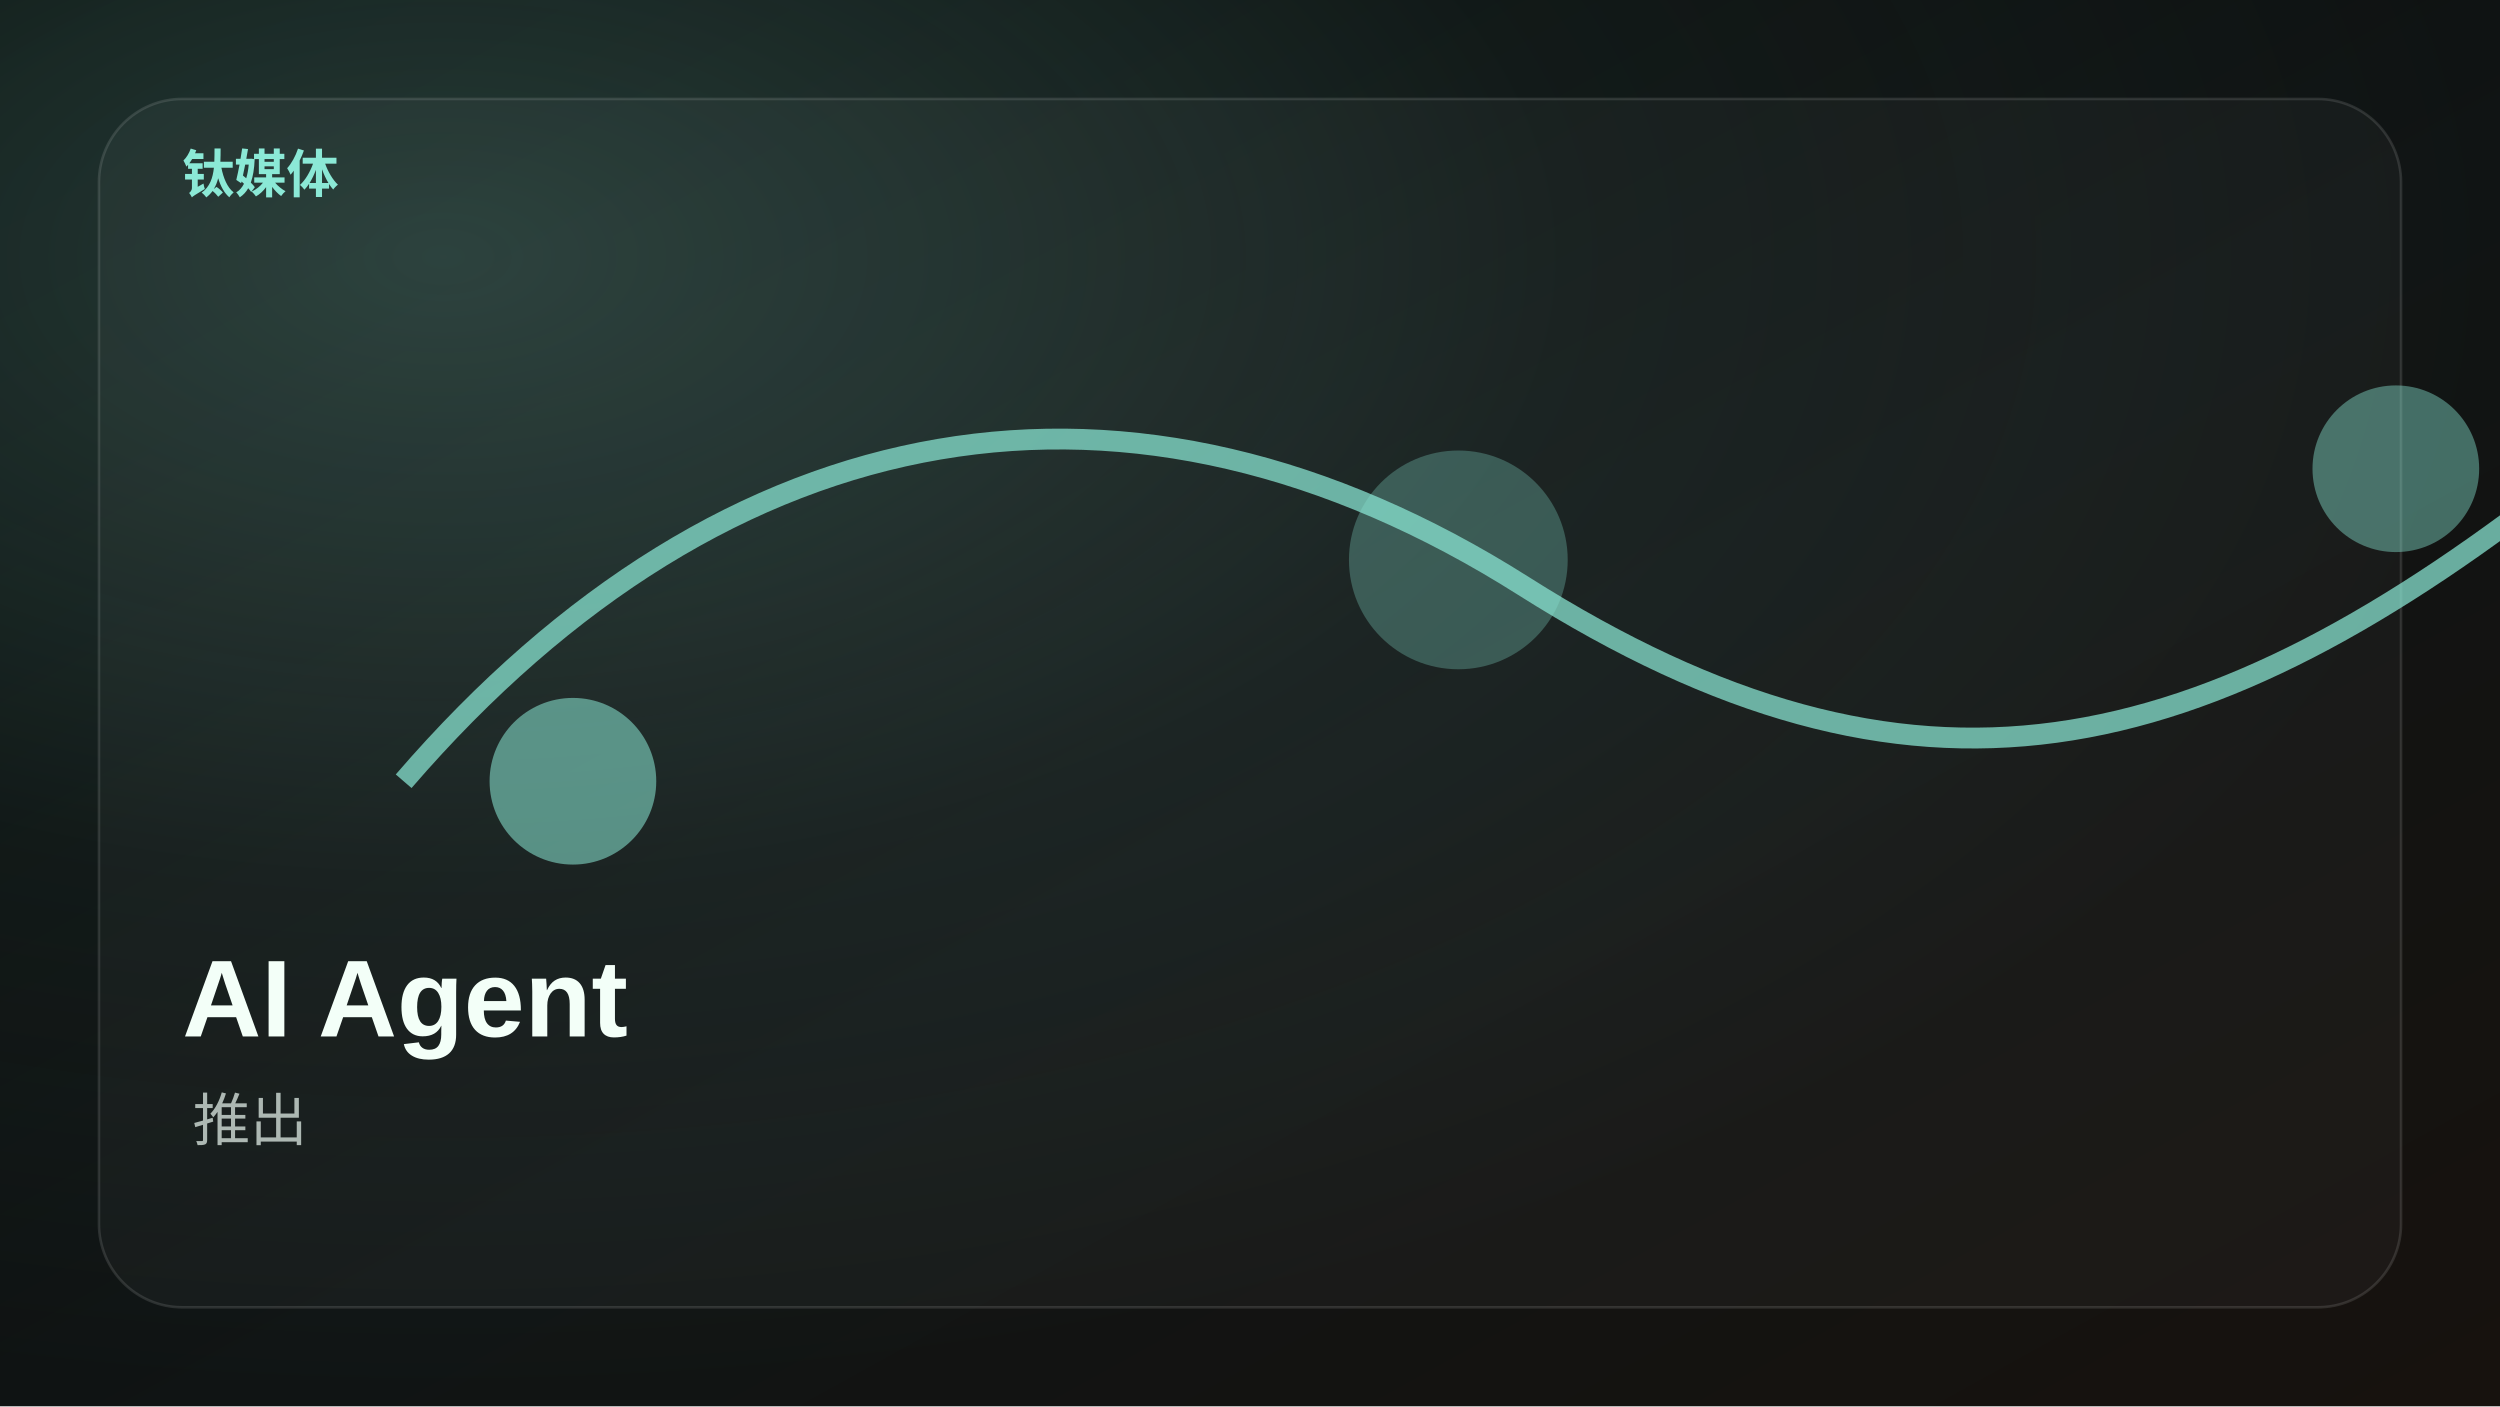
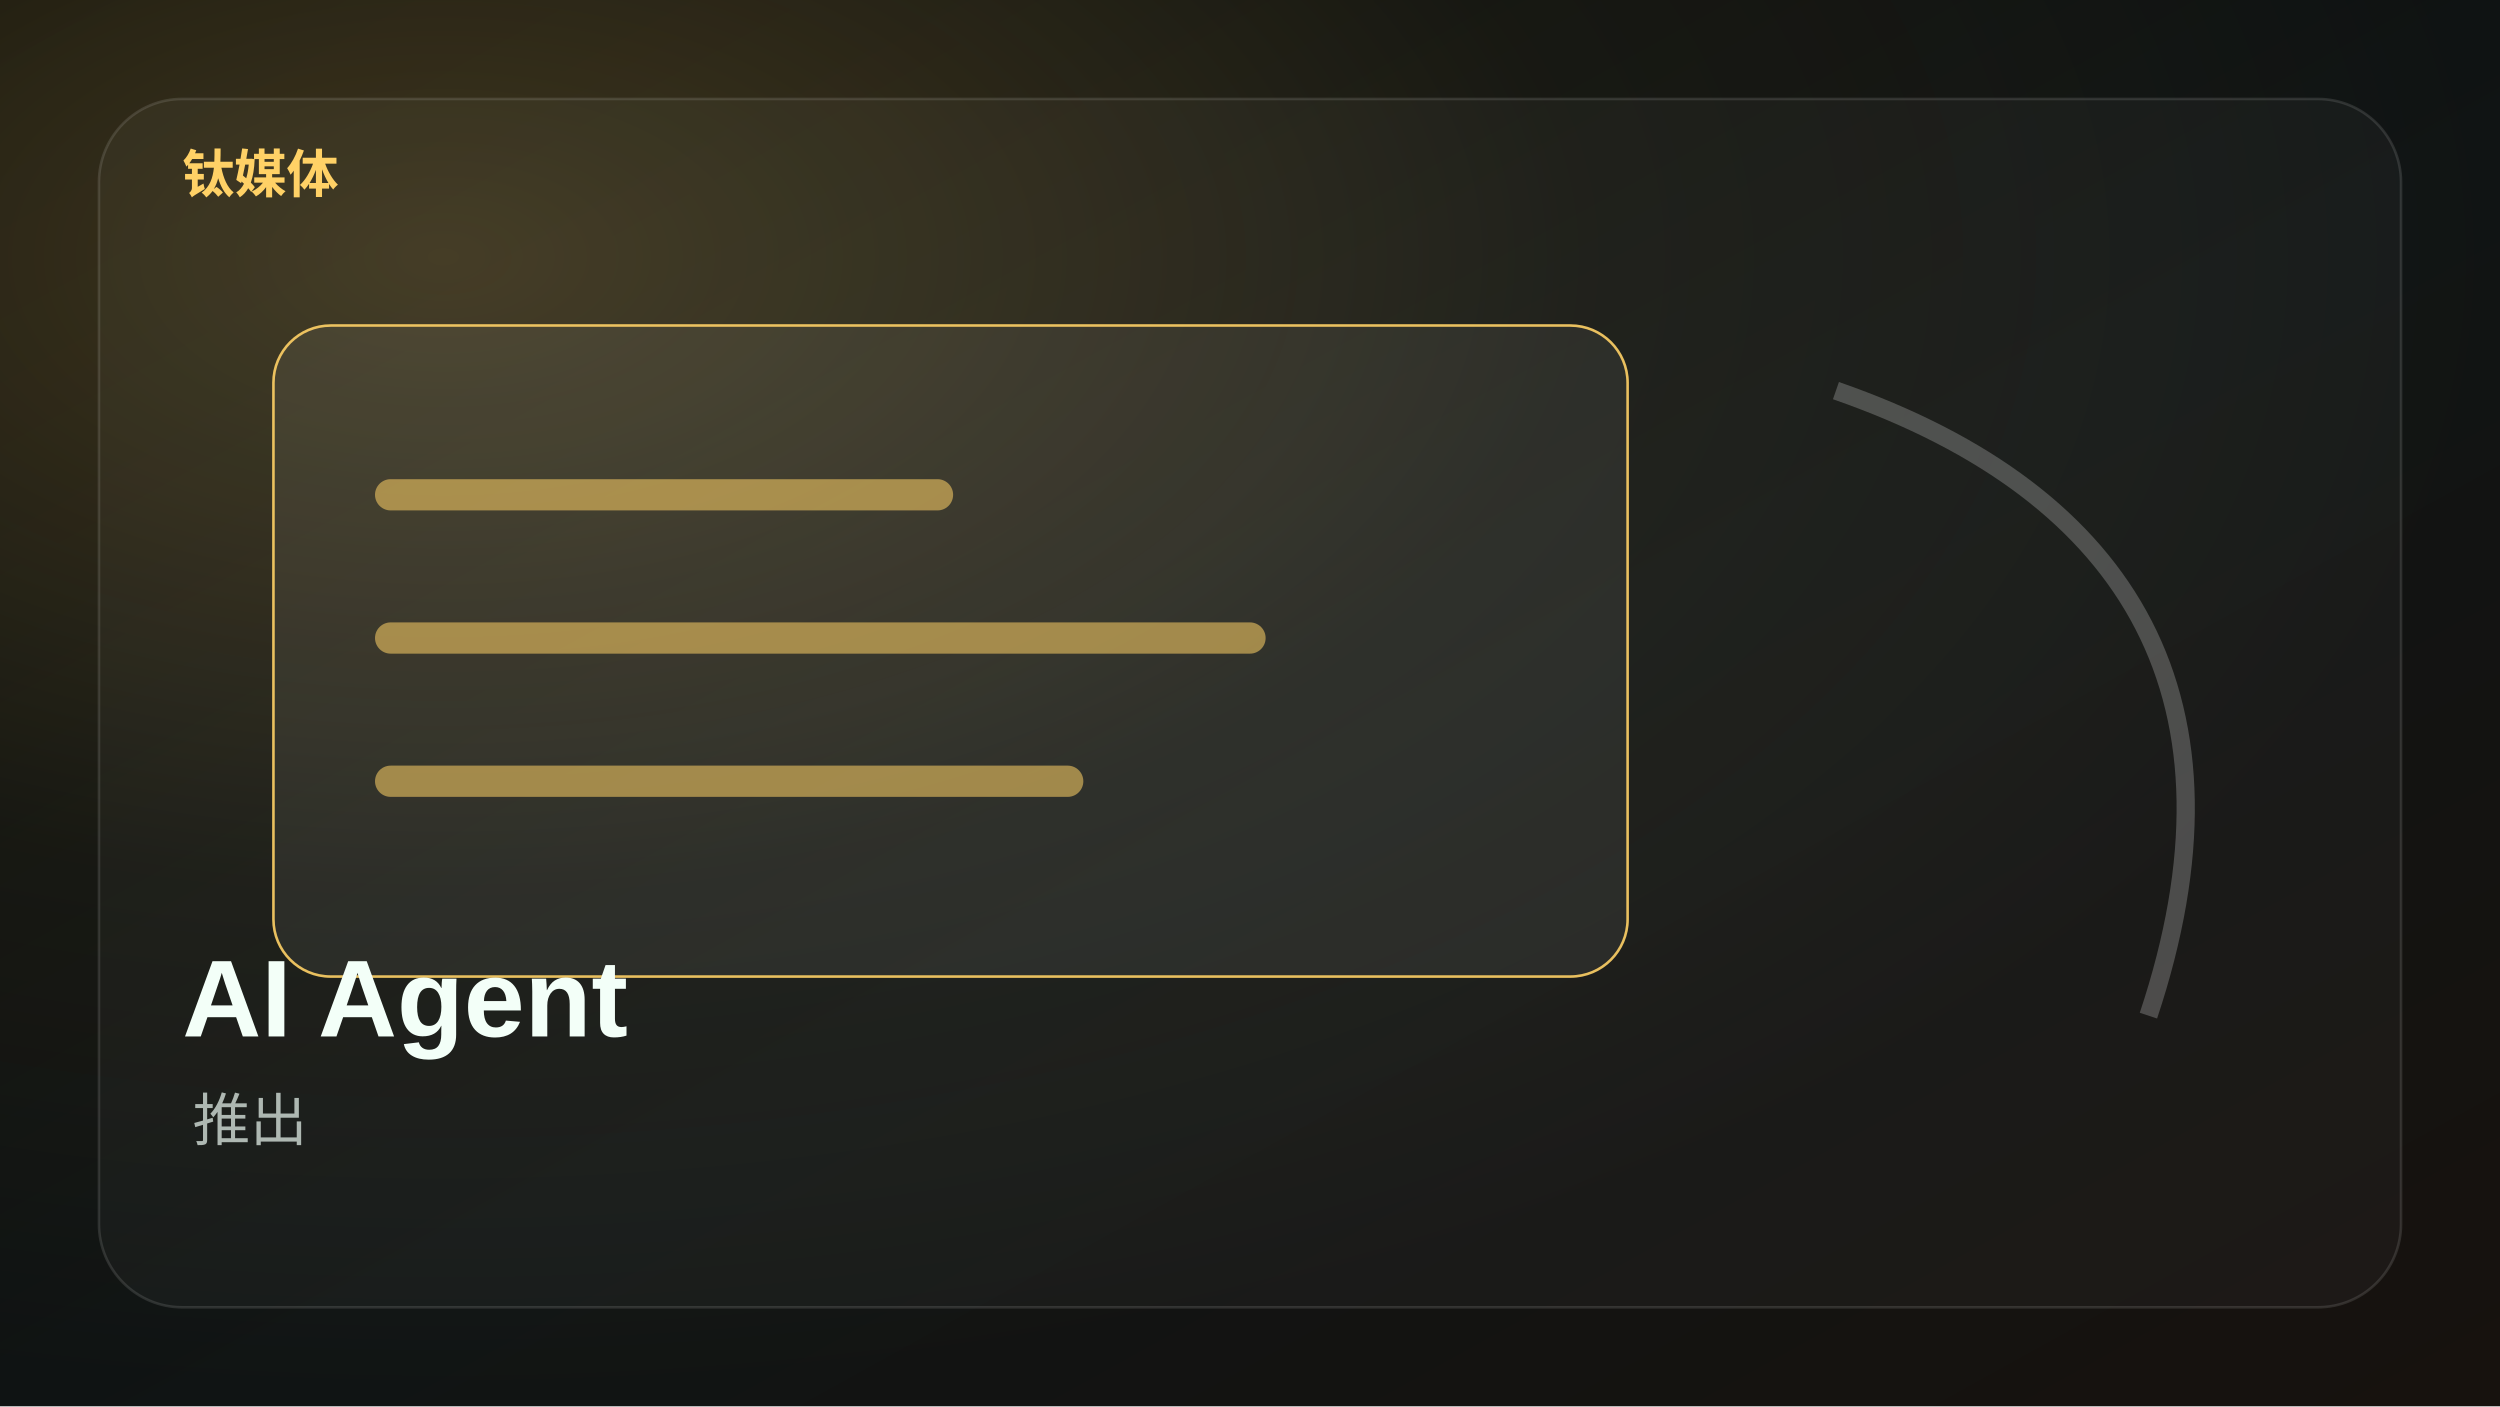
- <svg xmlns="http://www.w3.org/2000/svg" viewBox="0 0 960 540" width="960" height="540" role="img" aria-label="新闻视觉：AI Agent补上产品能力">
+ <svg xmlns="http://www.w3.org/2000/svg" viewBox="0 0 960 540" width="960" height="540" role="img" aria-label="新闻视觉：扣子 Coze 3.0 升级 Agent 平台">
  <defs>
    <linearGradient id="bg" x1="0" x2="1" y1="0" y2="1">
      <stop offset="0" stop-color="#060807" />
      <stop offset=".55" stop-color="#101414" />
      <stop offset="1" stop-color="#17120e" />
    </linearGradient>
    <radialGradient id="wash" cx="18%" cy="18%" r="82%">
-       <stop offset="0" stop-color="#8be9d6" stop-opacity=".22" />
-       <stop offset=".55" stop-color="#8be9d6" stop-opacity=".05" />
-       <stop offset="1" stop-color="#8be9d6" stop-opacity="0" />
+       <stop offset="0" stop-color="#ffd166" stop-opacity=".22" />
+       <stop offset=".55" stop-color="#ffd166" stop-opacity=".05" />
+       <stop offset="1" stop-color="#ffd166" stop-opacity="0" />
    </radialGradient>
  </defs>
  <rect width="960" height="540" fill="url(#bg)" />
  <rect width="960" height="540" fill="url(#wash)" />
  <rect x="38" y="38" width="884" height="464" rx="32" fill="rgba(255,255,255,.035)" stroke="rgba(255,255,255,.12)" />
  <g>
-     <path d="M155 300c125-145 280-170 430-75s260 70 405-45" fill="none" stroke="#8be9d6" stroke-width="8" opacity=".72" />
-     <circle cx="220" cy="300" r="32" fill="#8be9d6" opacity=".55" />
-     <circle cx="560" cy="215" r="42" fill="#8be9d6" opacity=".28" />
-     <circle cx="920" cy="180" r="32" fill="#8be9d6" opacity=".42" />
+     <rect x="105" y="125" width="520" height="250" rx="22" fill="rgba(255,255,255,.07)" stroke="#ffd166" opacity=".9" />
+     <path d="M150 190h210M150 245h330M150 300h260" stroke="#ffd166" stroke-width="12" stroke-linecap="round" opacity=".55" />
+     <path d="M705 150c115 40 160 120 120 240" fill="none" stroke="#fff" stroke-width="7" opacity=".22" />
  </g>
-   <text x="70" y="74" fill="#8be9d6" font-family="Arial, sans-serif" font-size="20" font-weight="700">钛媒体</text>
+   <text x="70" y="74" fill="#ffd166" font-family="Arial, sans-serif" font-size="20" font-weight="700">钛媒体</text>
  <text x="70" y="398" fill="#f3fff8" font-family="Arial, sans-serif" font-size="42" font-weight="800">AI Agent</text>
  <text x="74" y="438" fill="rgba(243,255,248,.68)" font-family="Arial, sans-serif" font-size="22">推出</text>
</svg>
